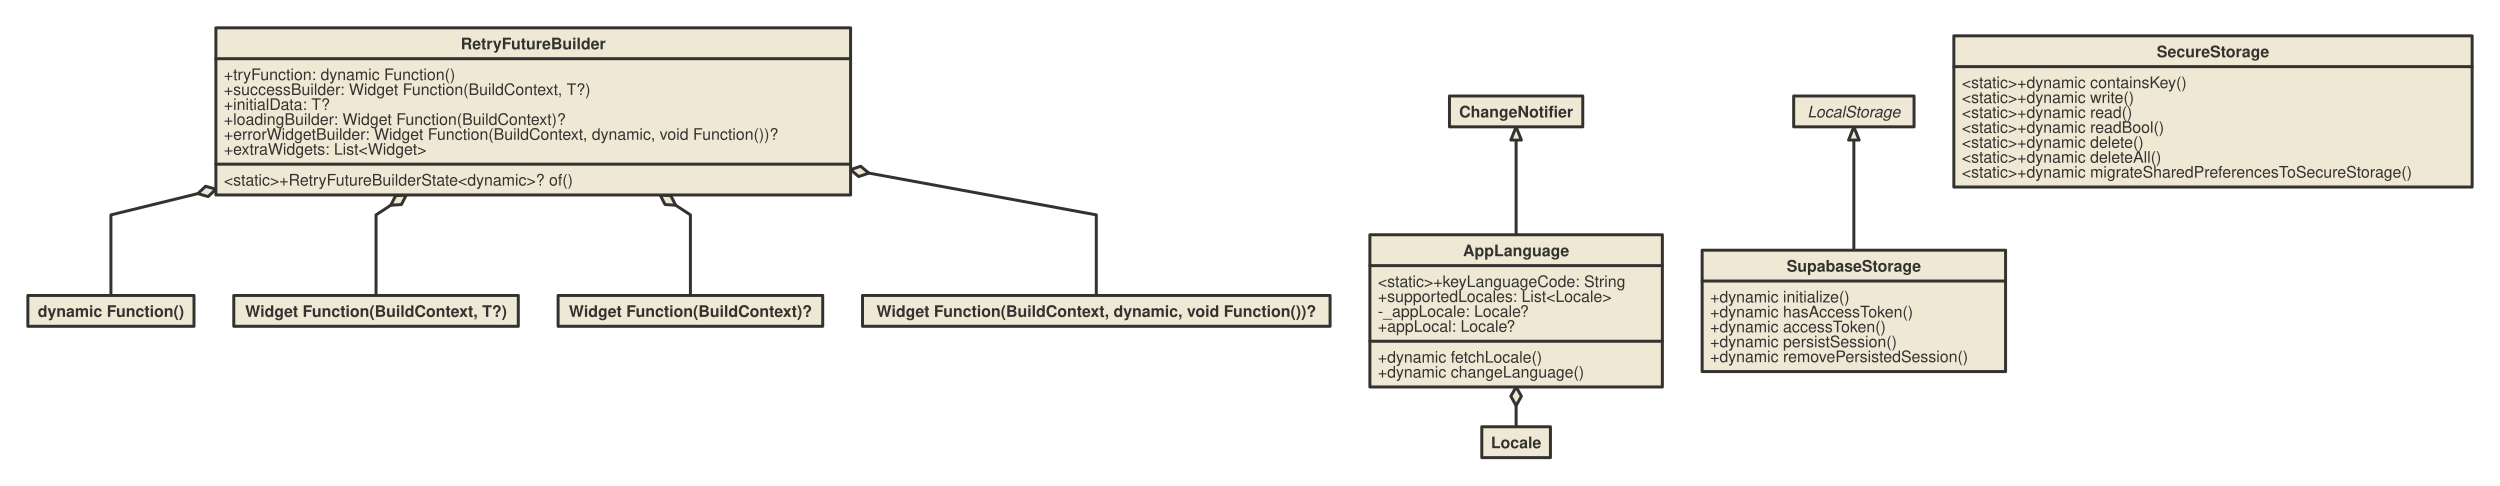
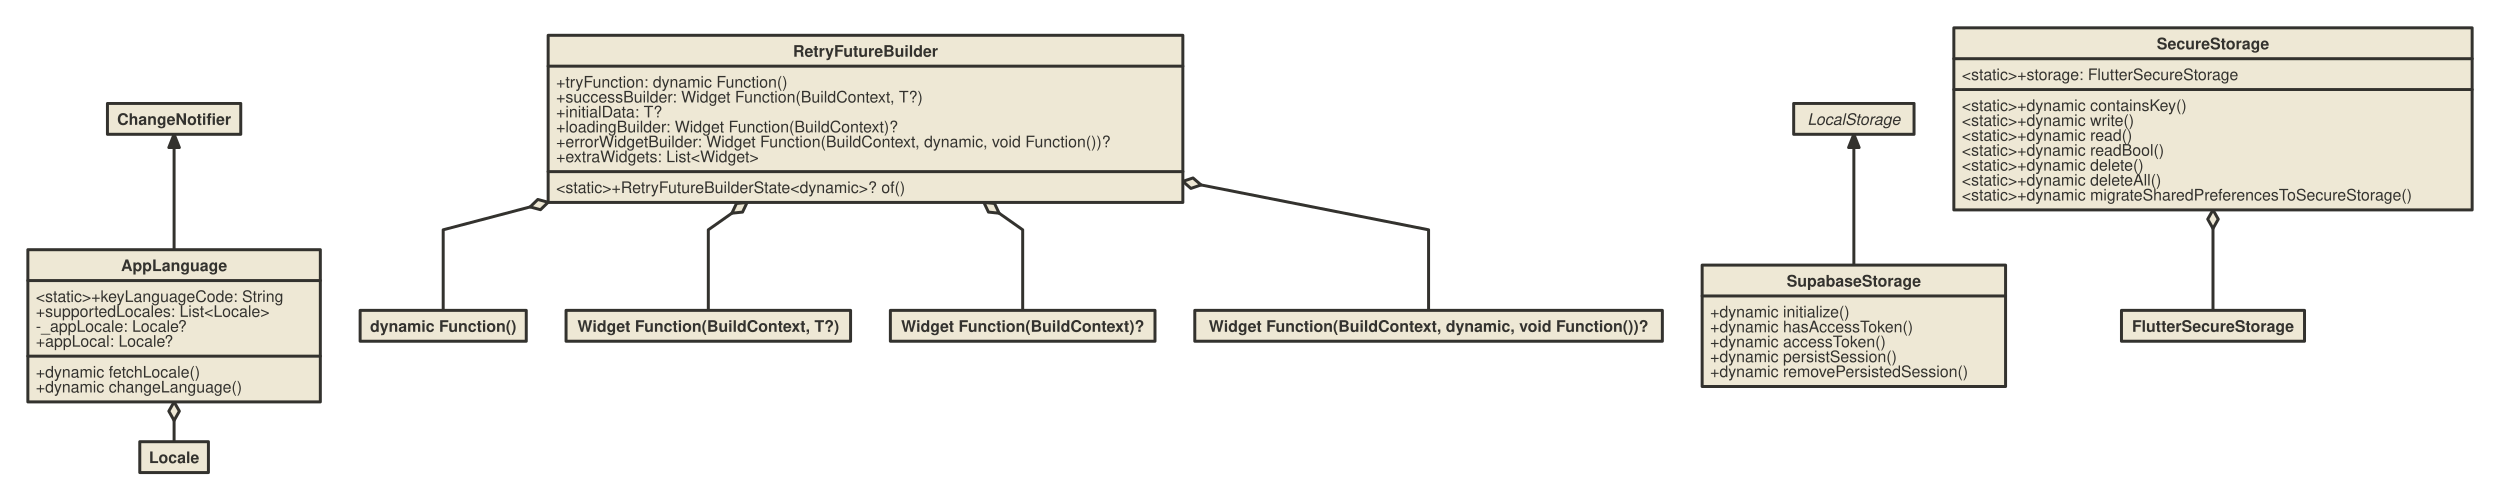
- <svg xmlns="http://www.w3.org/2000/svg" version="1.1" baseProfile="full" width="2513.0" height="488.0" viewbox="0 0 2513 488">
-   <g stroke-width="1.0" text-align="left" font="12pt Helvetica, Arial, sans-serif" font-size="12pt" font-family="Helvetica" font-weight="normal" font-style="normal">
+ <svg xmlns="http://www.w3.org/2000/svg" version="1.1" baseProfile="full" width="2513.0" height="503.0" viewbox="0 0 2513 503">
+   <g stroke-width="1.0" text-align="left" font="12pt Helvetica, Arial, sans-serif" font-size="12pt" font-family="Helvetica" font-weight="bold" font-style="normal">
    <g font-family="Helvetica" font-size="12pt" font-weight="bold" font-style="normal" stroke-width="3.0" stroke-linejoin="round" stroke-linecap="round" stroke="#33322E">
      <g stroke="transparent" fill="transparent">
-         <rect x="0.0" y="0.0" height="488.0" width="2513.0" stroke="none" />
+         <rect x="0.0" y="0.0" height="503.0" width="2513.0" stroke="none" />
      </g>
      <g transform="translate(8, 8)" fill="#33322E">
-         <g transform="translate(20, 20)" fill="#eee8d5" font-family="Helvetica" font-size="12pt" font-weight="normal" font-style="normal">
-           <path d="M170.9 166.6 L83.5 188 L83.5 269 L83.5 269.0 " fill="none" />
-           <g fill="#eee8d5">
-             <path d="M181.2 169.6 L170.9 166.6 L178.7 159.2 L189.0 162.2 Z" />
-           </g>
-           <path d="M364.8 178.3 L350 188 L350 269 L350.0 269.0 " fill="none" />
-           <g fill="#eee8d5">
-             <path d="M375.5 177.6 L364.8 178.3 L369.7 168.7 L380.4 168.0 Z" />
-           </g>
-           <path d="M651.2 178.3 L666 188 L666 269 L666.0 269.0 " fill="none" />
-           <g fill="#eee8d5">
-             <path d="M646.3 168.7 L651.2 178.3 L640.5 177.6 L635.6 168.0 Z" />
-           </g>
-           <path d="M845.4 146.0 L1074 188 L1074 269 L1074.0 269.0 " fill="none" />
-           <g fill="#eee8d5">
-             <path d="M837.1 139.1 L845.4 146.0 L835.2 149.5 L827.0 142.6 Z" />
-           </g>
-           <path d="M1496.0 379.7 L1496 381 L1496 401 L1496.0 401.0 " fill="none" />
-           <g fill="#eee8d5">
-             <path d="M1501.3 370.3 L1496.0 379.7 L1490.7 370.3 L1496.0 361.0 Z" />
-           </g>
-           <path d="M1496.0 112.8 L1496 188 L1496 208 L1496.0 208.0 " fill="none" />
-           <path d="M1501.3 112.8 L1496.0 112.8 L1490.7 112.8 L1496.0 99.5 Z" />
-           <path d="M1835.5 112.8 L1835.5 188 L1835.5 223.5 L1835.5 223.5 " fill="none" />
-           <path d="M1840.8 112.8 L1835.5 112.8 L1830.2 112.8 L1835.5 99.5 Z" />
+         <g transform="translate(20, 20)" fill="#33322E" font-family="Helvetica" font-size="12pt" font-weight="normal" font-style="normal">
+           <path d="M147.0 394.7 L147 396 L147 416 L147.0 416.0 " fill="none" />
+           <g fill="#eee8d5">
+             <path d="M152.3 385.3 L147.0 394.7 L141.7 385.3 L147.0 376.0 Z" />
+           </g>
+           <path d="M147.0 120.3 L147 203 L147 223 L147.0 223.0 " fill="none" />
+           <path d="M152.3 120.3 L147.0 120.3 L141.7 120.3 L147.0 107.0 Z" />
+           <path d="M504.9 180.0 L417.5 203 L417.5 284 L417.5 284.0 " fill="none" />
+           <g fill="#eee8d5">
+             <path d="M515.3 182.8 L504.9 180.0 L512.6 172.5 L523.0 175.3 Z" />
+           </g>
+           <path d="M707.7 186.3 L684 203 L684 284 L684.0 284.0 " fill="none" />
+           <g fill="#eee8d5">
+             <path d="M718.4 185.2 L707.7 186.3 L712.3 176.5 L723.0 175.5 Z" />
+           </g>
+           <path d="M976.3 186.3 L1000 203 L1000 284 L1000.0 284.0 " fill="none" />
+           <g fill="#eee8d5">
+             <path d="M971.7 176.5 L976.3 186.3 L965.6 185.2 L961.0 175.5 Z" />
+           </g>
+           <path d="M1179.3 157.9 L1408 203 L1408 284 L1408.0 284.0 " fill="none" />
+           <g fill="#eee8d5">
+             <path d="M1171.2 150.9 L1179.3 157.9 L1169.1 161.4 L1161.0 154.3 Z" />
+           </g>
+           <path d="M1835.5 120.3 L1835.5 203 L1835.5 238.5 L1835.5 238.5 " fill="none" />
+           <path d="M1840.8 120.3 L1835.5 120.3 L1830.2 120.3 L1835.5 107.0 Z" />
+           <path d="M2196.5 201.7 L2196.5 203 L2196.5 284 L2196.5 284.0 " fill="none" />
+           <g fill="#eee8d5">
+             <path d="M2201.8 192.3 L2196.5 201.7 L2191.2 192.3 L2196.5 183.0 Z" />
+           </g>
+           <g data-name="AppLanguage">
+             <g fill="#eee8d5" stroke="#33322E" data-name="AppLanguage">
+               <rect x="0.0" y="223.0" height="153.0" width="294.0" data-name="AppLanguage" />
+               <path d="M0.0 254.0 L294.0 254.0" fill="none" data-name="AppLanguage" />
+               <path d="M0.0 330.0 L294.0 330.0" fill="none" data-name="AppLanguage" />
+             </g>
+             <g transform="translate(0, 223)" font-family="Helvetica" font-size="12pt" font-weight="bold" font-style="normal" data-name="AppLanguage">
+               <g transform="translate(8, 8)" fill="#33322E" text-align="center" data-name="AppLanguage">
+                 <text x="139.0" y="13.5" stroke="none" text-anchor="middle" data-name="AppLanguage">AppLanguage</text>
+               </g>
+             </g>
+             <g transform="translate(0, 254)" font-family="Helvetica" font-size="12pt" font-weight="normal" font-style="normal" data-name="AppLanguage">
+               <g transform="translate(8, 8)" fill="#33322E" text-align="left" data-name="AppLanguage">
+                 <text x="0.0" y="13.5" stroke="none" data-name="AppLanguage">&lt;static&gt;+keyLanguageCode: String</text>
+                 <text x="0.0" y="28.5" stroke="none" data-name="AppLanguage">+supportedLocales: List&lt;Locale&gt;</text>
+                 <text x="0.0" y="43.5" stroke="none" data-name="AppLanguage">-_appLocale: Locale?</text>
+                 <text x="0.0" y="58.5" stroke="none" data-name="AppLanguage">+appLocal: Locale?</text>
+               </g>
+             </g>
+             <g transform="translate(0, 330)" font-family="Helvetica" font-size="12pt" font-weight="normal" font-style="normal" data-name="AppLanguage">
+               <g transform="translate(8, 8)" fill="#33322E" text-align="left" data-name="AppLanguage">
+                 <text x="0.0" y="13.5" stroke="none" data-name="AppLanguage">+dynamic fetchLocale()</text>
+                 <text x="0.0" y="28.5" stroke="none" data-name="AppLanguage">+dynamic changeLanguage()</text>
+               </g>
+             </g>
+           </g>
+           <g data-name="Locale">
+             <g fill="#eee8d5" stroke="#33322E" data-name="Locale">
+               <rect x="112.5" y="416.0" height="31.0" width="69.0" data-name="Locale" />
+             </g>
+             <g transform="translate(112.5, 416)" font-family="Helvetica" font-size="12pt" font-weight="bold" font-style="normal" data-name="Locale">
+               <g transform="translate(8, 8)" fill="#33322E" text-align="center" data-name="Locale">
+                 <text x="26.5" y="13.5" stroke="none" text-anchor="middle" data-name="Locale">Locale</text>
+               </g>
+             </g>
+           </g>
+           <g data-name="ChangeNotifier">
+             <g fill="#eee8d5" stroke="#33322E" data-name="ChangeNotifier">
+               <rect x="80.0" y="76.0" height="31.0" width="134.0" data-name="ChangeNotifier" />
+             </g>
+             <g transform="translate(80, 76)" font-family="Helvetica" font-size="12pt" font-weight="bold" font-style="normal" data-name="ChangeNotifier">
+               <g transform="translate(8, 8)" fill="#33322E" text-align="center" data-name="ChangeNotifier">
+                 <text x="59.0" y="13.5" stroke="none" text-anchor="middle" data-name="ChangeNotifier">ChangeNotifier</text>
+               </g>
+             </g>
+           </g>
          <g data-name="RetryFutureBuilder">
            <g fill="#eee8d5" stroke="#33322E" data-name="RetryFutureBuilder">
-               <rect x="189.0" y="0.0" height="168.0" width="638.0" data-name="RetryFutureBuilder" />
-               <path d="M189.0 31.0 L827.0 31.0" fill="none" data-name="RetryFutureBuilder" />
-               <path d="M189.0 137.0 L827.0 137.0" fill="none" data-name="RetryFutureBuilder" />
-             </g>
-             <g transform="translate(189, 0)" font-family="Helvetica" font-size="12pt" font-weight="bold" font-style="normal" data-name="RetryFutureBuilder">
+               <rect x="523.0" y="7.5" height="168.0" width="638.0" data-name="RetryFutureBuilder" />
+               <path d="M523.0 38.5 L1161.0 38.5" fill="none" data-name="RetryFutureBuilder" />
+               <path d="M523.0 144.5 L1161.0 144.5" fill="none" data-name="RetryFutureBuilder" />
+             </g>
+             <g transform="translate(523, 7.5)" font-family="Helvetica" font-size="12pt" font-weight="bold" font-style="normal" data-name="RetryFutureBuilder">
              <g transform="translate(8, 8)" fill="#33322E" text-align="center" data-name="RetryFutureBuilder">
                <text x="311.0" y="13.5" stroke="none" text-anchor="middle" data-name="RetryFutureBuilder">RetryFutureBuilder</text>
              </g>
            </g>
-             <g transform="translate(189, 31)" font-family="Helvetica" font-size="12pt" font-weight="normal" font-style="normal" data-name="RetryFutureBuilder">
+             <g transform="translate(523, 38.5)" font-family="Helvetica" font-size="12pt" font-weight="normal" font-style="normal" data-name="RetryFutureBuilder">
              <g transform="translate(8, 8)" fill="#33322E" text-align="left" data-name="RetryFutureBuilder">
                <text x="0.0" y="13.5" stroke="none" data-name="RetryFutureBuilder">+tryFunction: dynamic Function()</text>
                <text x="0.0" y="28.5" stroke="none" data-name="RetryFutureBuilder">+successBuilder: Widget Function(BuildContext, T?)</text>
                <text x="0.0" y="43.5" stroke="none" data-name="RetryFutureBuilder">+initialData: T?</text>
                <text x="0.0" y="58.5" stroke="none" data-name="RetryFutureBuilder">+loadingBuilder: Widget Function(BuildContext)?</text>
                <text x="0.0" y="73.5" stroke="none" data-name="RetryFutureBuilder">+errorWidgetBuilder: Widget Function(BuildContext, dynamic, void Function())?</text>
                <text x="0.0" y="88.5" stroke="none" data-name="RetryFutureBuilder">+extraWidgets: List&lt;Widget&gt;</text>
              </g>
            </g>
-             <g transform="translate(189, 137)" font-family="Helvetica" font-size="12pt" font-weight="normal" font-style="normal" data-name="RetryFutureBuilder">
+             <g transform="translate(523, 144.5)" font-family="Helvetica" font-size="12pt" font-weight="normal" font-style="normal" data-name="RetryFutureBuilder">
              <g transform="translate(8, 8)" fill="#33322E" text-align="left" data-name="RetryFutureBuilder">
                <text x="0.0" y="13.5" stroke="none" data-name="RetryFutureBuilder">&lt;static&gt;+RetryFutureBuilderState&lt;dynamic&gt;? of()</text>
              </g>
            </g>
          </g>
          <g data-name="dynamic Function()">
            <g fill="#eee8d5" stroke="#33322E" data-name="dynamic Function()">
-               <rect x="0.0" y="269.0" height="31.0" width="167.0" data-name="dynamic Function()" />
-             </g>
-             <g transform="translate(0, 269)" font-family="Helvetica" font-size="12pt" font-weight="bold" font-style="normal" data-name="dynamic Function()">
+               <rect x="334.0" y="284.0" height="31.0" width="167.0" data-name="dynamic Function()" />
+             </g>
+             <g transform="translate(334, 284)" font-family="Helvetica" font-size="12pt" font-weight="bold" font-style="normal" data-name="dynamic Function()">
              <g transform="translate(8, 8)" fill="#33322E" text-align="center" data-name="dynamic Function()">
                <text x="75.5" y="13.5" stroke="none" text-anchor="middle" data-name="dynamic Function()">dynamic Function()</text>
              </g>
            </g>
          </g>
          <g data-name="Widget Function(BuildContext, T?)">
            <g fill="#eee8d5" stroke="#33322E" data-name="Widget Function(BuildContext, T?)">
-               <rect x="207.0" y="269.0" height="31.0" width="286.0" data-name="Widget Function(BuildContext, T?)" />
-             </g>
-             <g transform="translate(207, 269)" font-family="Helvetica" font-size="12pt" font-weight="bold" font-style="normal" data-name="Widget Function(BuildContext, T?)">
+               <rect x="541.0" y="284.0" height="31.0" width="286.0" data-name="Widget Function(BuildContext, T?)" />
+             </g>
+             <g transform="translate(541, 284)" font-family="Helvetica" font-size="12pt" font-weight="bold" font-style="normal" data-name="Widget Function(BuildContext, T?)">
              <g transform="translate(8, 8)" fill="#33322E" text-align="center" data-name="Widget Function(BuildContext, T?)">
                <text x="135.0" y="13.5" stroke="none" text-anchor="middle" data-name="Widget Function(BuildContext, T?)">Widget Function(BuildContext, T?)</text>
              </g>
            </g>
          </g>
          <g data-name="Widget Function(BuildContext)?">
            <g fill="#eee8d5" stroke="#33322E" data-name="Widget Function(BuildContext)?">
-               <rect x="533.0" y="269.0" height="31.0" width="266.0" data-name="Widget Function(BuildContext)?" />
-             </g>
-             <g transform="translate(533, 269)" font-family="Helvetica" font-size="12pt" font-weight="bold" font-style="normal" data-name="Widget Function(BuildContext)?">
+               <rect x="867.0" y="284.0" height="31.0" width="266.0" data-name="Widget Function(BuildContext)?" />
+             </g>
+             <g transform="translate(867, 284)" font-family="Helvetica" font-size="12pt" font-weight="bold" font-style="normal" data-name="Widget Function(BuildContext)?">
              <g transform="translate(8, 8)" fill="#33322E" text-align="center" data-name="Widget Function(BuildContext)?">
                <text x="125.0" y="13.5" stroke="none" text-anchor="middle" data-name="Widget Function(BuildContext)?">Widget Function(BuildContext)?</text>
              </g>
            </g>
          </g>
          <g data-name="Widget Function(BuildContext, dynamic, void Function())?">
            <g fill="#eee8d5" stroke="#33322E" data-name="Widget Function(BuildContext, dynamic, void Function())?">
-               <rect x="839.0" y="269.0" height="31.0" width="470.0" data-name="Widget Function(BuildContext, dynamic, void Function())?" />
-             </g>
-             <g transform="translate(839, 269)" font-family="Helvetica" font-size="12pt" font-weight="bold" font-style="normal" data-name="Widget Function(BuildContext, dynamic, void Function())?">
+               <rect x="1173.0" y="284.0" height="31.0" width="470.0" data-name="Widget Function(BuildContext, dynamic, void Function())?" />
+             </g>
+             <g transform="translate(1173, 284)" font-family="Helvetica" font-size="12pt" font-weight="bold" font-style="normal" data-name="Widget Function(BuildContext, dynamic, void Function())?">
              <g transform="translate(8, 8)" fill="#33322E" text-align="center" data-name="Widget Function(BuildContext, dynamic, void Function())?">
                <text x="227.0" y="13.5" stroke="none" text-anchor="middle" data-name="Widget Function(BuildContext, dynamic, void Function())?">Widget Function(BuildContext, dynamic, void Function())?</text>
              </g>
            </g>
          </g>
-           <g data-name="AppLanguage">
-             <g fill="#eee8d5" stroke="#33322E" data-name="AppLanguage">
-               <rect x="1349.0" y="208.0" height="153.0" width="294.0" data-name="AppLanguage" />
-               <path d="M1349.0 239.0 L1643.0 239.0" fill="none" data-name="AppLanguage" />
-               <path d="M1349.0 315.0 L1643.0 315.0" fill="none" data-name="AppLanguage" />
-             </g>
-             <g transform="translate(1349, 208)" font-family="Helvetica" font-size="12pt" font-weight="bold" font-style="normal" data-name="AppLanguage">
-               <g transform="translate(8, 8)" fill="#33322E" text-align="center" data-name="AppLanguage">
-                 <text x="139.0" y="13.5" stroke="none" text-anchor="middle" data-name="AppLanguage">AppLanguage</text>
-               </g>
-             </g>
-             <g transform="translate(1349, 239)" font-family="Helvetica" font-size="12pt" font-weight="normal" font-style="normal" data-name="AppLanguage">
-               <g transform="translate(8, 8)" fill="#33322E" text-align="left" data-name="AppLanguage">
-                 <text x="0.0" y="13.5" stroke="none" data-name="AppLanguage">&lt;static&gt;+keyLanguageCode: String</text>
-                 <text x="0.0" y="28.5" stroke="none" data-name="AppLanguage">+supportedLocales: List&lt;Locale&gt;</text>
-                 <text x="0.0" y="43.5" stroke="none" data-name="AppLanguage">-_appLocale: Locale?</text>
-                 <text x="0.0" y="58.5" stroke="none" data-name="AppLanguage">+appLocal: Locale?</text>
-               </g>
-             </g>
-             <g transform="translate(1349, 315)" font-family="Helvetica" font-size="12pt" font-weight="normal" font-style="normal" data-name="AppLanguage">
-               <g transform="translate(8, 8)" fill="#33322E" text-align="left" data-name="AppLanguage">
-                 <text x="0.0" y="13.5" stroke="none" data-name="AppLanguage">+dynamic fetchLocale()</text>
-                 <text x="0.0" y="28.5" stroke="none" data-name="AppLanguage">+dynamic changeLanguage()</text>
-               </g>
-             </g>
-           </g>
-           <g data-name="Locale">
-             <g fill="#eee8d5" stroke="#33322E" data-name="Locale">
-               <rect x="1461.5" y="401.0" height="31.0" width="69.0" data-name="Locale" />
-             </g>
-             <g transform="translate(1461.5, 401)" font-family="Helvetica" font-size="12pt" font-weight="bold" font-style="normal" data-name="Locale">
-               <g transform="translate(8, 8)" fill="#33322E" text-align="center" data-name="Locale">
-                 <text x="26.5" y="13.5" stroke="none" text-anchor="middle" data-name="Locale">Locale</text>
-               </g>
-             </g>
-           </g>
-           <g data-name="ChangeNotifier">
-             <g fill="#eee8d5" stroke="#33322E" data-name="ChangeNotifier">
-               <rect x="1429.0" y="68.5" height="31.0" width="134.0" data-name="ChangeNotifier" />
-             </g>
-             <g transform="translate(1429, 68.5)" font-family="Helvetica" font-size="12pt" font-weight="bold" font-style="normal" data-name="ChangeNotifier">
-               <g transform="translate(8, 8)" fill="#33322E" text-align="center" data-name="ChangeNotifier">
-                 <text x="59.0" y="13.5" stroke="none" text-anchor="middle" data-name="ChangeNotifier">ChangeNotifier</text>
-               </g>
-             </g>
-           </g>
          <g data-name="SupabaseStorage">
            <g fill="#eee8d5" stroke="#33322E" data-name="SupabaseStorage">
-               <rect x="1683.0" y="223.5" height="122.0" width="305.0" data-name="SupabaseStorage" />
-               <path d="M1683.0 254.5 L1988.0 254.5" fill="none" data-name="SupabaseStorage" />
-             </g>
-             <g transform="translate(1683, 223.5)" font-family="Helvetica" font-size="12pt" font-weight="bold" font-style="normal" data-name="SupabaseStorage">
+               <rect x="1683.0" y="238.5" height="122.0" width="305.0" data-name="SupabaseStorage" />
+               <path d="M1683.0 269.5 L1988.0 269.5" fill="none" data-name="SupabaseStorage" />
+             </g>
+             <g transform="translate(1683, 238.5)" font-family="Helvetica" font-size="12pt" font-weight="bold" font-style="normal" data-name="SupabaseStorage">
              <g transform="translate(8, 8)" fill="#33322E" text-align="center" data-name="SupabaseStorage">
                <text x="144.5" y="13.5" stroke="none" text-anchor="middle" data-name="SupabaseStorage">SupabaseStorage</text>
              </g>
            </g>
-             <g transform="translate(1683, 254.5)" font-family="Helvetica" font-size="12pt" font-weight="normal" font-style="normal" data-name="SupabaseStorage">
+             <g transform="translate(1683, 269.5)" font-family="Helvetica" font-size="12pt" font-weight="normal" font-style="normal" data-name="SupabaseStorage">
              <g transform="translate(8, 8)" fill="#33322E" text-align="left" data-name="SupabaseStorage">
                <text x="0.0" y="13.5" stroke="none" data-name="SupabaseStorage">+dynamic initialize()</text>
                <text x="0.0" y="28.5" stroke="none" data-name="SupabaseStorage">+dynamic hasAccessToken()</text>
                <text x="0.0" y="43.5" stroke="none" data-name="SupabaseStorage">+dynamic accessToken()</text>
                <text x="0.0" y="58.5" stroke="none" data-name="SupabaseStorage">+dynamic persistSession()</text>
                <text x="0.0" y="73.5" stroke="none" data-name="SupabaseStorage">+dynamic removePersistedSession()</text>
              </g>
            </g>
          </g>
          <g data-name="LocalStorage">
            <g fill="#eee8d5" stroke="#33322E" data-name="LocalStorage">
-               <rect x="1775.0" y="68.5" height="31.0" width="121.0" data-name="LocalStorage" />
-             </g>
-             <g transform="translate(1775, 68.5)" font-family="Helvetica" font-size="12pt" font-weight="normal" font-style="italic" data-name="LocalStorage">
+               <rect x="1775.0" y="76.0" height="31.0" width="121.0" data-name="LocalStorage" />
+             </g>
+             <g transform="translate(1775, 76)" font-family="Helvetica" font-size="12pt" font-weight="normal" font-style="italic" data-name="LocalStorage">
              <g transform="translate(8, 8)" fill="#33322E" text-align="center" data-name="LocalStorage">
                <text x="52.5" y="13.5" stroke="none" text-anchor="middle" data-name="LocalStorage">LocalStorage</text>
              </g>
            </g>
          </g>
          <g data-name="SecureStorage">
            <g fill="#eee8d5" stroke="#33322E" data-name="SecureStorage">
-               <rect x="1936.0" y="8.0" height="152.0" width="521.0" data-name="SecureStorage" />
-               <path d="M1936.0 39.0 L2457.0 39.0" fill="none" data-name="SecureStorage" />
-             </g>
-             <g transform="translate(1936, 8)" font-family="Helvetica" font-size="12pt" font-weight="bold" font-style="normal" data-name="SecureStorage">
+               <rect x="1936.0" y="0.0" height="183.0" width="521.0" data-name="SecureStorage" />
+               <path d="M1936.0 31.0 L2457.0 31.0" fill="none" data-name="SecureStorage" />
+               <path d="M1936.0 62.0 L2457.0 62.0" fill="none" data-name="SecureStorage" />
+             </g>
+             <g transform="translate(1936, 0)" font-family="Helvetica" font-size="12pt" font-weight="bold" font-style="normal" data-name="SecureStorage">
              <g transform="translate(8, 8)" fill="#33322E" text-align="center" data-name="SecureStorage">
                <text x="252.5" y="13.5" stroke="none" text-anchor="middle" data-name="SecureStorage">SecureStorage</text>
              </g>
            </g>
-             <g transform="translate(1936, 39)" font-family="Helvetica" font-size="12pt" font-weight="normal" font-style="normal" data-name="SecureStorage">
+             <g transform="translate(1936, 31)" font-family="Helvetica" font-size="12pt" font-weight="normal" font-style="normal" data-name="SecureStorage">
+               <g transform="translate(8, 8)" fill="#33322E" text-align="left" data-name="SecureStorage">
+                 <text x="0.0" y="13.5" stroke="none" data-name="SecureStorage">&lt;static&gt;+storage: FlutterSecureStorage</text>
+               </g>
+             </g>
+             <g transform="translate(1936, 62)" font-family="Helvetica" font-size="12pt" font-weight="normal" font-style="normal" data-name="SecureStorage">
              <g transform="translate(8, 8)" fill="#33322E" text-align="left" data-name="SecureStorage">
                <text x="0.0" y="13.5" stroke="none" data-name="SecureStorage">&lt;static&gt;+dynamic containsKey()</text>
                <text x="0.0" y="28.5" stroke="none" data-name="SecureStorage">&lt;static&gt;+dynamic write()</text>
                <text x="0.0" y="43.5" stroke="none" data-name="SecureStorage">&lt;static&gt;+dynamic read()</text>
                <text x="0.0" y="58.5" stroke="none" data-name="SecureStorage">&lt;static&gt;+dynamic readBool()</text>
                <text x="0.0" y="73.5" stroke="none" data-name="SecureStorage">&lt;static&gt;+dynamic delete()</text>
                <text x="0.0" y="88.5" stroke="none" data-name="SecureStorage">&lt;static&gt;+dynamic deleteAll()</text>
                <text x="0.0" y="103.5" stroke="none" data-name="SecureStorage">&lt;static&gt;+dynamic migrateSharedPreferencesToSecureStorage()</text>
              </g>
            </g>
          </g>
+           <g data-name="FlutterSecureStorage">
+             <g fill="#eee8d5" stroke="#33322E" data-name="FlutterSecureStorage">
+               <rect x="2104.5" y="284.0" height="31.0" width="184.0" data-name="FlutterSecureStorage" />
+             </g>
+             <g transform="translate(2104.5, 284)" font-family="Helvetica" font-size="12pt" font-weight="bold" font-style="normal" data-name="FlutterSecureStorage">
+               <g transform="translate(8, 8)" fill="#33322E" text-align="center" data-name="FlutterSecureStorage">
+                 <text x="84.0" y="13.5" stroke="none" text-anchor="middle" data-name="FlutterSecureStorage">FlutterSecureStorage</text>
+               </g>
+             </g>
+           </g>
        </g>
      </g>
    </g>
  </g>
</svg>
